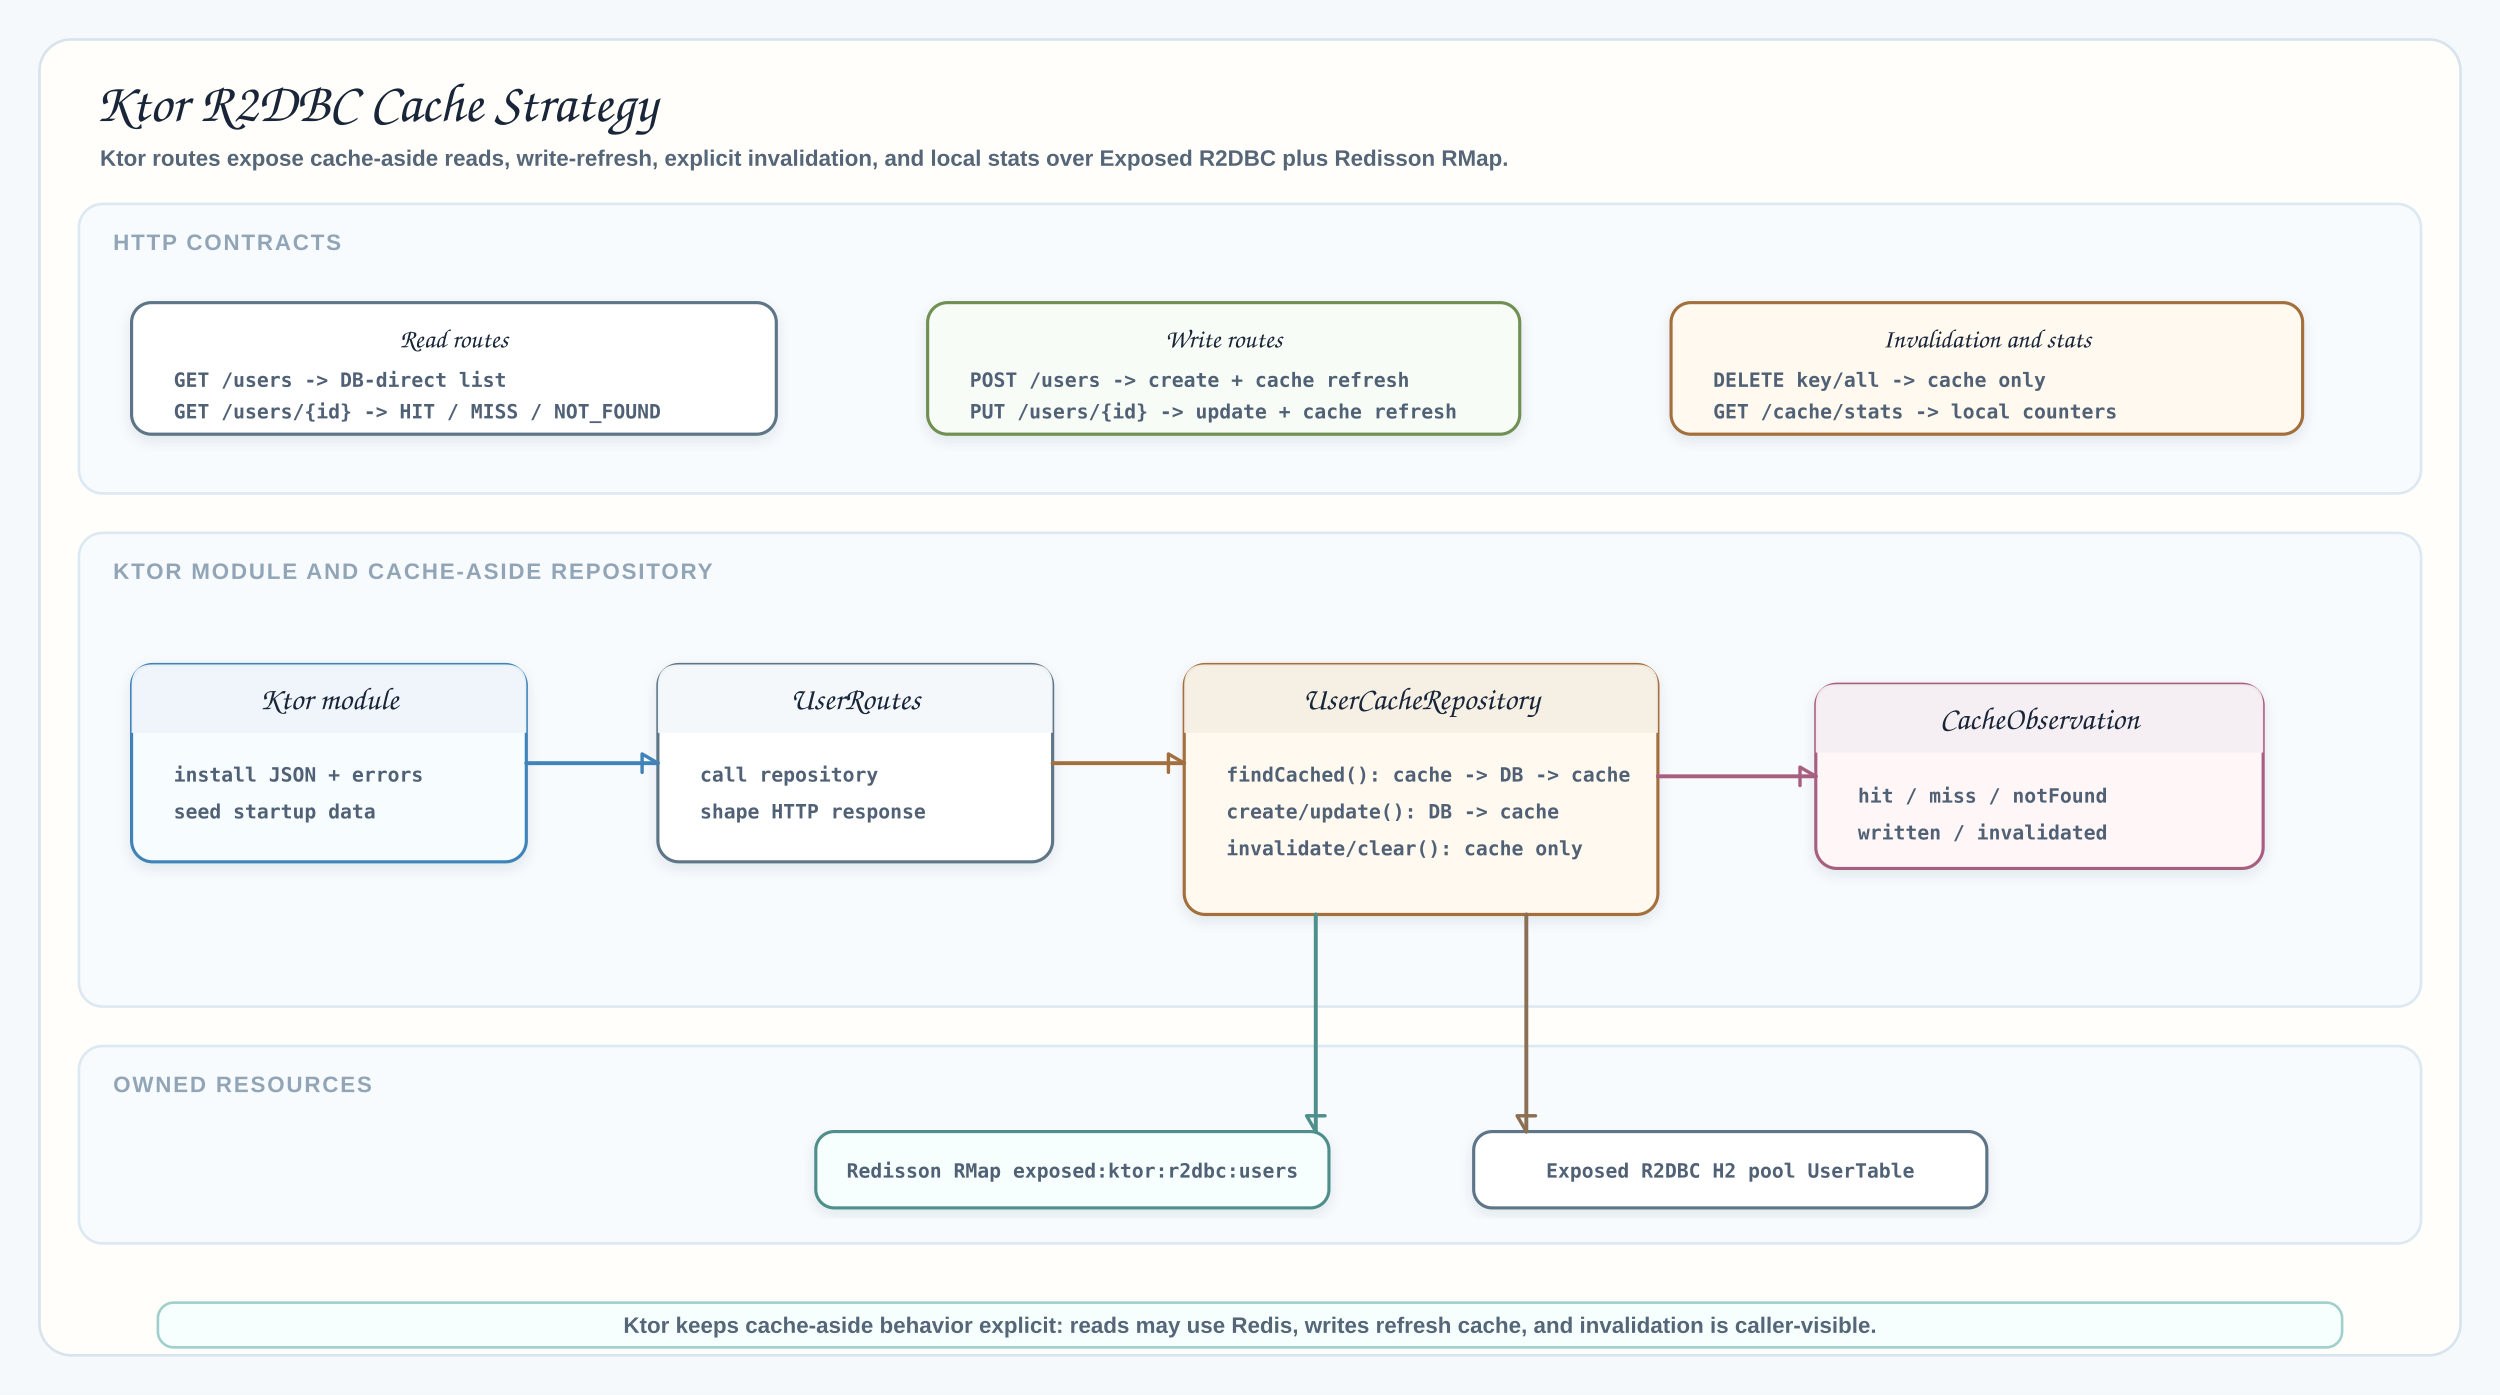
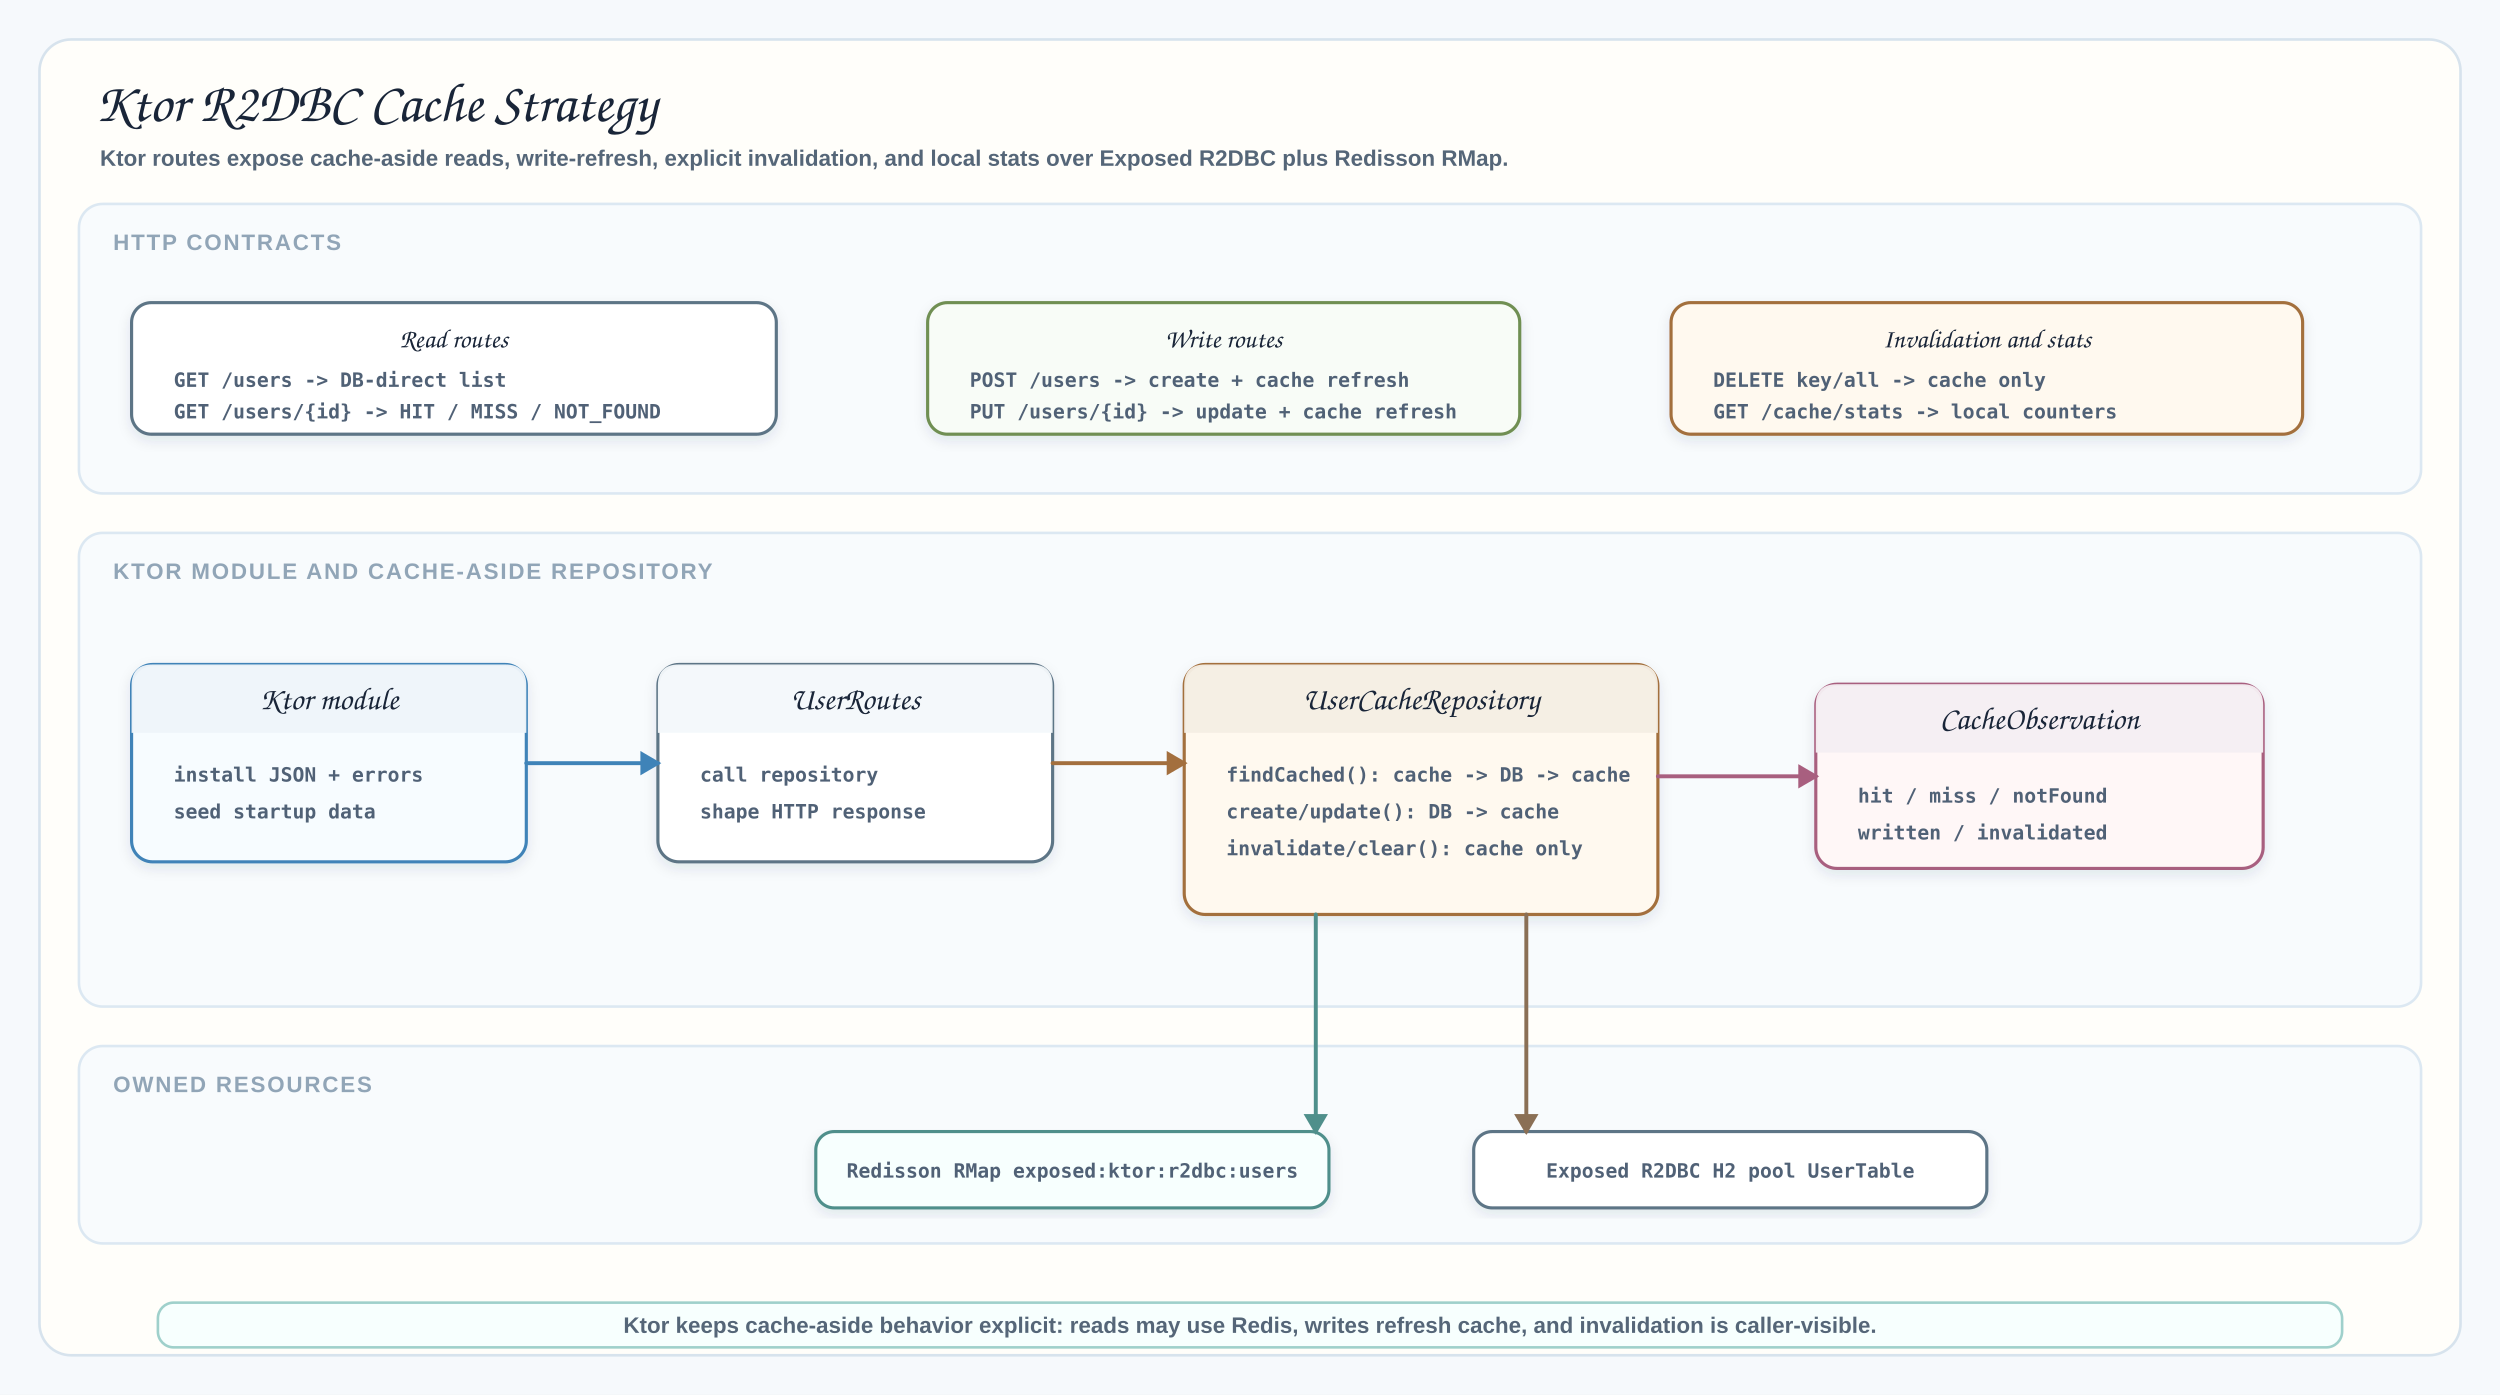
<svg xmlns="http://www.w3.org/2000/svg" width="1900" height="1060" viewBox="0 0 1900 1060" role="img" aria-label="Ktor R2DBC cache strategy architecture">
  <defs>
    <filter id="softShadow" x="-8%" y="-10%" width="116%" height="124%">
      <feDropShadow dx="0" dy="4" stdDeviation="5" flood-color="#25384d" flood-opacity="0.10" />
    </filter>
    <style>
      .canvas{fill:#f6f9fc}
      .frame{fill:#fffefa;stroke:#d7e3ed;stroke-width:2}
      .lane{fill:#f8fbfd;stroke:#dce8f2;stroke-width:2}
      .title{font-family:"Architects Daughter","Comic Sans MS","Comic Sans",cursive;font-size:42px;fill:#192538;font-weight:400}
      .subtitle,.detail,.foot{font-family:"Comic Sans MS","Comic Sans","Comic Neue",Arial,sans-serif;font-size:17px;font-weight:700;fill:#556678}
      .laneTitle{font-family:"Comic Sans MS","Comic Sans","Comic Neue",Arial,sans-serif;font-size:17px;font-weight:700;letter-spacing:.08em;fill:#91a5b7}
      .cardTitle{font-family:"Architects Daughter","Comic Sans MS","Comic Sans",cursive;font-size:24px;fill:#192538;font-weight:400}
      .smallTitle{font-family:"Architects Daughter","Comic Sans MS","Comic Sans",cursive;font-size:20px;fill:#192538;font-weight:400}
      .mono{font-family:"Comic Mono","SFMono-Regular",ui-monospace,monospace;font-size:15px;font-weight:700;fill:#506176}
      .tiny{font-family:"Comic Mono","SFMono-Regular",ui-monospace,monospace;font-size:13px;font-weight:700;fill:#627287}
      .card{filter:url(#softShadow);stroke-width:2.4}
      .header{opacity:.96}
      .connector{fill:none;stroke-width:3;stroke-linecap:round;stroke-linejoin:round}
      .blue{stroke:#3f83b8}
      .green{stroke:#6f8f52}
      .amber{stroke:#a36f3e}
      .teal{stroke:#4f8f8b}
      .rose{stroke:#a85f7f}
      .brown{stroke:#8a6f55}
      .note{fill:#f7fffe;stroke:#9fd0cb;stroke-width:2}
    </style>
  </defs>
  <rect class="canvas" width="1900" height="1060" />
  <rect class="frame" x="30" y="30" width="1840" height="1000" rx="24" />
  <text class="title" x="72" y="92">Ktor R2DBC Cache Strategy</text>
  <text class="subtitle" x="76" y="126">Ktor routes expose cache-aside reads, write-refresh, explicit invalidation, and local stats over Exposed R2DBC plus Redisson RMap.</text>
  <rect class="lane" x="60" y="155" width="1780" height="220" rx="18" />
  <text class="laneTitle" x="86" y="190">HTTP CONTRACTS</text>
  <g data-card="Read routes" data-x="100" data-y="230" data-width="490" data-height="100">
    <rect class="card" x="100" y="230" width="490" height="100" rx="15" fill="#ffffff" stroke="#5d7486" />
    <text class="smallTitle" x="345" y="264" text-anchor="middle">Read routes</text>
    <text class="mono" x="132" y="294">GET /users -&gt; DB-direct list</text>
    <text class="mono" x="132" y="318">GET /users/{id} -&gt; HIT / MISS / NOT_FOUND</text>
  </g>
  <g data-card="Write routes" data-x="705" data-y="230" data-width="450" data-height="100">
    <rect class="card" x="705" y="230" width="450" height="100" rx="15" fill="#f8fcf7" stroke="#6f8f52" />
    <text class="smallTitle" x="930" y="264" text-anchor="middle">Write routes</text>
    <text class="mono" x="737" y="294">POST /users -&gt; create + cache refresh</text>
    <text class="mono" x="737" y="318">PUT /users/{id} -&gt; update + cache refresh</text>
  </g>
  <g data-card="Invalidation and stats" data-x="1270" data-y="230" data-width="480" data-height="100">
    <rect class="card" x="1270" y="230" width="480" height="100" rx="15" fill="#fff9ef" stroke="#a36f3e" />
    <text class="smallTitle" x="1510" y="264" text-anchor="middle">Invalidation and stats</text>
    <text class="mono" x="1302" y="294">DELETE key/all -&gt; cache only</text>
    <text class="mono" x="1302" y="318">GET /cache/stats -&gt; local counters</text>
  </g>
  <rect class="lane" x="60" y="405" width="1780" height="360" rx="18" />
  <text class="laneTitle" x="86" y="440">KTOR MODULE AND CACHE-ASIDE REPOSITORY</text>
  <g data-card="Ktor module" data-x="100" data-y="505" data-width="300" data-height="150">
    <rect class="card" x="100" y="505" width="300" height="150" rx="16" fill="#f7fcff" stroke="#3f83b8" />
    <path class="header" d="M100,557 L100,521 Q100,505 116,505 L384,505 Q400,505 400,521 L400,557 Z" fill="#eef5fa" />
    <text class="cardTitle" x="250" y="539" text-anchor="middle">Ktor module</text>
    <text class="mono" x="132" y="594">install JSON + errors</text>
    <text class="mono" x="132" y="622">seed startup data</text>
  </g>
  <g data-card="UserRoutes" data-x="500" data-y="505" data-width="300" data-height="150">
    <rect class="card" x="500" y="505" width="300" height="150" rx="16" fill="#ffffff" stroke="#5d7486" />
    <path class="header" d="M500,557 L500,521 Q500,505 516,505 L784,505 Q800,505 800,521 L800,557 Z" fill="#f4f8fb" />
    <text class="cardTitle" x="650" y="539" text-anchor="middle">UserRoutes</text>
    <text class="mono" x="532" y="594">call repository</text>
    <text class="mono" x="532" y="622">shape HTTP response</text>
  </g>
  <g data-card="UserCacheRepository" data-x="900" data-y="505" data-width="360" data-height="190">
    <rect class="card" x="900" y="505" width="360" height="190" rx="16" fill="#fff9ef" stroke="#a36f3e" />
    <path class="header" d="M900,557 L900,521 Q900,505 916,505 L1244,505 Q1260,505 1260,521 L1260,557 Z" fill="#f5eee4" />
    <text class="cardTitle" x="1080" y="539" text-anchor="middle">UserCacheRepository</text>
    <text class="mono" x="932" y="594">findCached(): cache -&gt; DB -&gt; cache</text>
    <text class="mono" x="932" y="622">create/update(): DB -&gt; cache</text>
    <text class="mono" x="932" y="650">invalidate/clear(): cache only</text>
  </g>
  <g data-card="CacheObservation" data-x="1380" data-y="520" data-width="340" data-height="140">
    <rect class="card" x="1380" y="520" width="340" height="140" rx="16" fill="#fff7f7" stroke="#a85f7f" />
    <path class="header" d="M1380,572 L1380,536 Q1380,520 1396,520 L1704,520 Q1720,520 1720,536 L1720,572 Z" fill="#f5eef2" />
    <text class="cardTitle" x="1550" y="554" text-anchor="middle">CacheObservation</text>
    <text class="mono" x="1412" y="610">hit / miss / notFound</text>
    <text class="mono" x="1412" y="638">written / invalidated</text>
  </g>
  <path class="connector blue" d="M400 580 H500" data-connector="module-routes" />
-   <polyline points="500,580 488,573 488,587" fill="none" stroke="#3f83b8" stroke-width="2.6" stroke-linecap="round" stroke-linejoin="round" stroke-dasharray="none" style="stroke-dasharray:none!important" />
+   <polygon points="500,580 488,573 488,587" fill="#3f83b8" stroke="#3f83b8" stroke-width="2.6" stroke-dasharray="none" style="stroke-dasharray:none!important" />
  <path class="connector amber" d="M800 580 H900" data-connector="route-repository" />
-   <polyline points="900,580 888,573 888,587" fill="none" stroke="#a36f3e" stroke-width="2.6" stroke-linecap="round" stroke-linejoin="round" stroke-dasharray="none" style="stroke-dasharray:none!important" />
+   <polygon points="900,580 888,573 888,587" fill="#a36f3e" stroke="#a36f3e" stroke-width="2.6" stroke-dasharray="none" style="stroke-dasharray:none!important" />
  <path class="connector rose" d="M1260 590 H1380" data-connector="repository-observation" />
-   <polyline points="1380,590 1368,583 1368,597" fill="none" stroke="#a85f7f" stroke-width="2.6" stroke-linecap="round" stroke-linejoin="round" stroke-dasharray="none" style="stroke-dasharray:none!important" />
+   <polygon points="1380,590 1368,583 1368,597" fill="#a85f7f" stroke="#a85f7f" stroke-width="2.6" stroke-dasharray="none" style="stroke-dasharray:none!important" />
  <rect class="lane" x="60" y="795" width="1780" height="150" rx="18" />
  <text class="laneTitle" x="86" y="830">OWNED RESOURCES</text>
  <g data-card="Redisson RMap" data-x="620" data-y="860" data-width="390" data-height="58">
    <rect class="card" x="620" y="860" width="390" height="58" rx="14" fill="#f7fffe" stroke="#4f8f8b" />
    <text class="mono" x="815" y="895" text-anchor="middle">Redisson RMap exposed:ktor:r2dbc:users</text>
  </g>
  <g data-card="Exposed R2DBC H2" data-x="1120" data-y="860" data-width="390" data-height="58">
    <rect class="card" x="1120" y="860" width="390" height="58" rx="14" fill="#ffffff" stroke="#5d7486" />
    <text class="mono" x="1315" y="895" text-anchor="middle">Exposed R2DBC H2 pool UserTable</text>
  </g>
  <path class="connector teal" d="M1000 695 V860" data-connector="repository-cache" />
-   <polyline points="1000,860 993,848 1007,848" fill="none" stroke="#4f8f8b" stroke-width="2.6" stroke-linecap="round" stroke-linejoin="round" stroke-dasharray="none" style="stroke-dasharray:none!important" />
+   <polygon points="1000,860 993,848 1007,848" fill="#4f8f8b" stroke="#4f8f8b" stroke-width="2.6" stroke-dasharray="none" style="stroke-dasharray:none!important" />
  <path class="connector brown" d="M1160 695 V860" data-connector="repository-db" />
-   <polyline points="1160,860 1153,848 1167,848" fill="none" stroke="#8a6f55" stroke-width="2.6" stroke-linecap="round" stroke-linejoin="round" stroke-dasharray="none" style="stroke-dasharray:none!important" />
+   <polygon points="1160,860 1153,848 1167,848" fill="#8a6f55" stroke="#8a6f55" stroke-width="2.6" stroke-dasharray="none" style="stroke-dasharray:none!important" />
  <rect class="note" x="120" y="990" width="1660" height="34" rx="12" />
  <text class="foot" x="950" y="1013" text-anchor="middle">Ktor keeps cache-aside behavior explicit: reads may use Redis, writes refresh cache, and invalidation is caller-visible.</text>
</svg>
